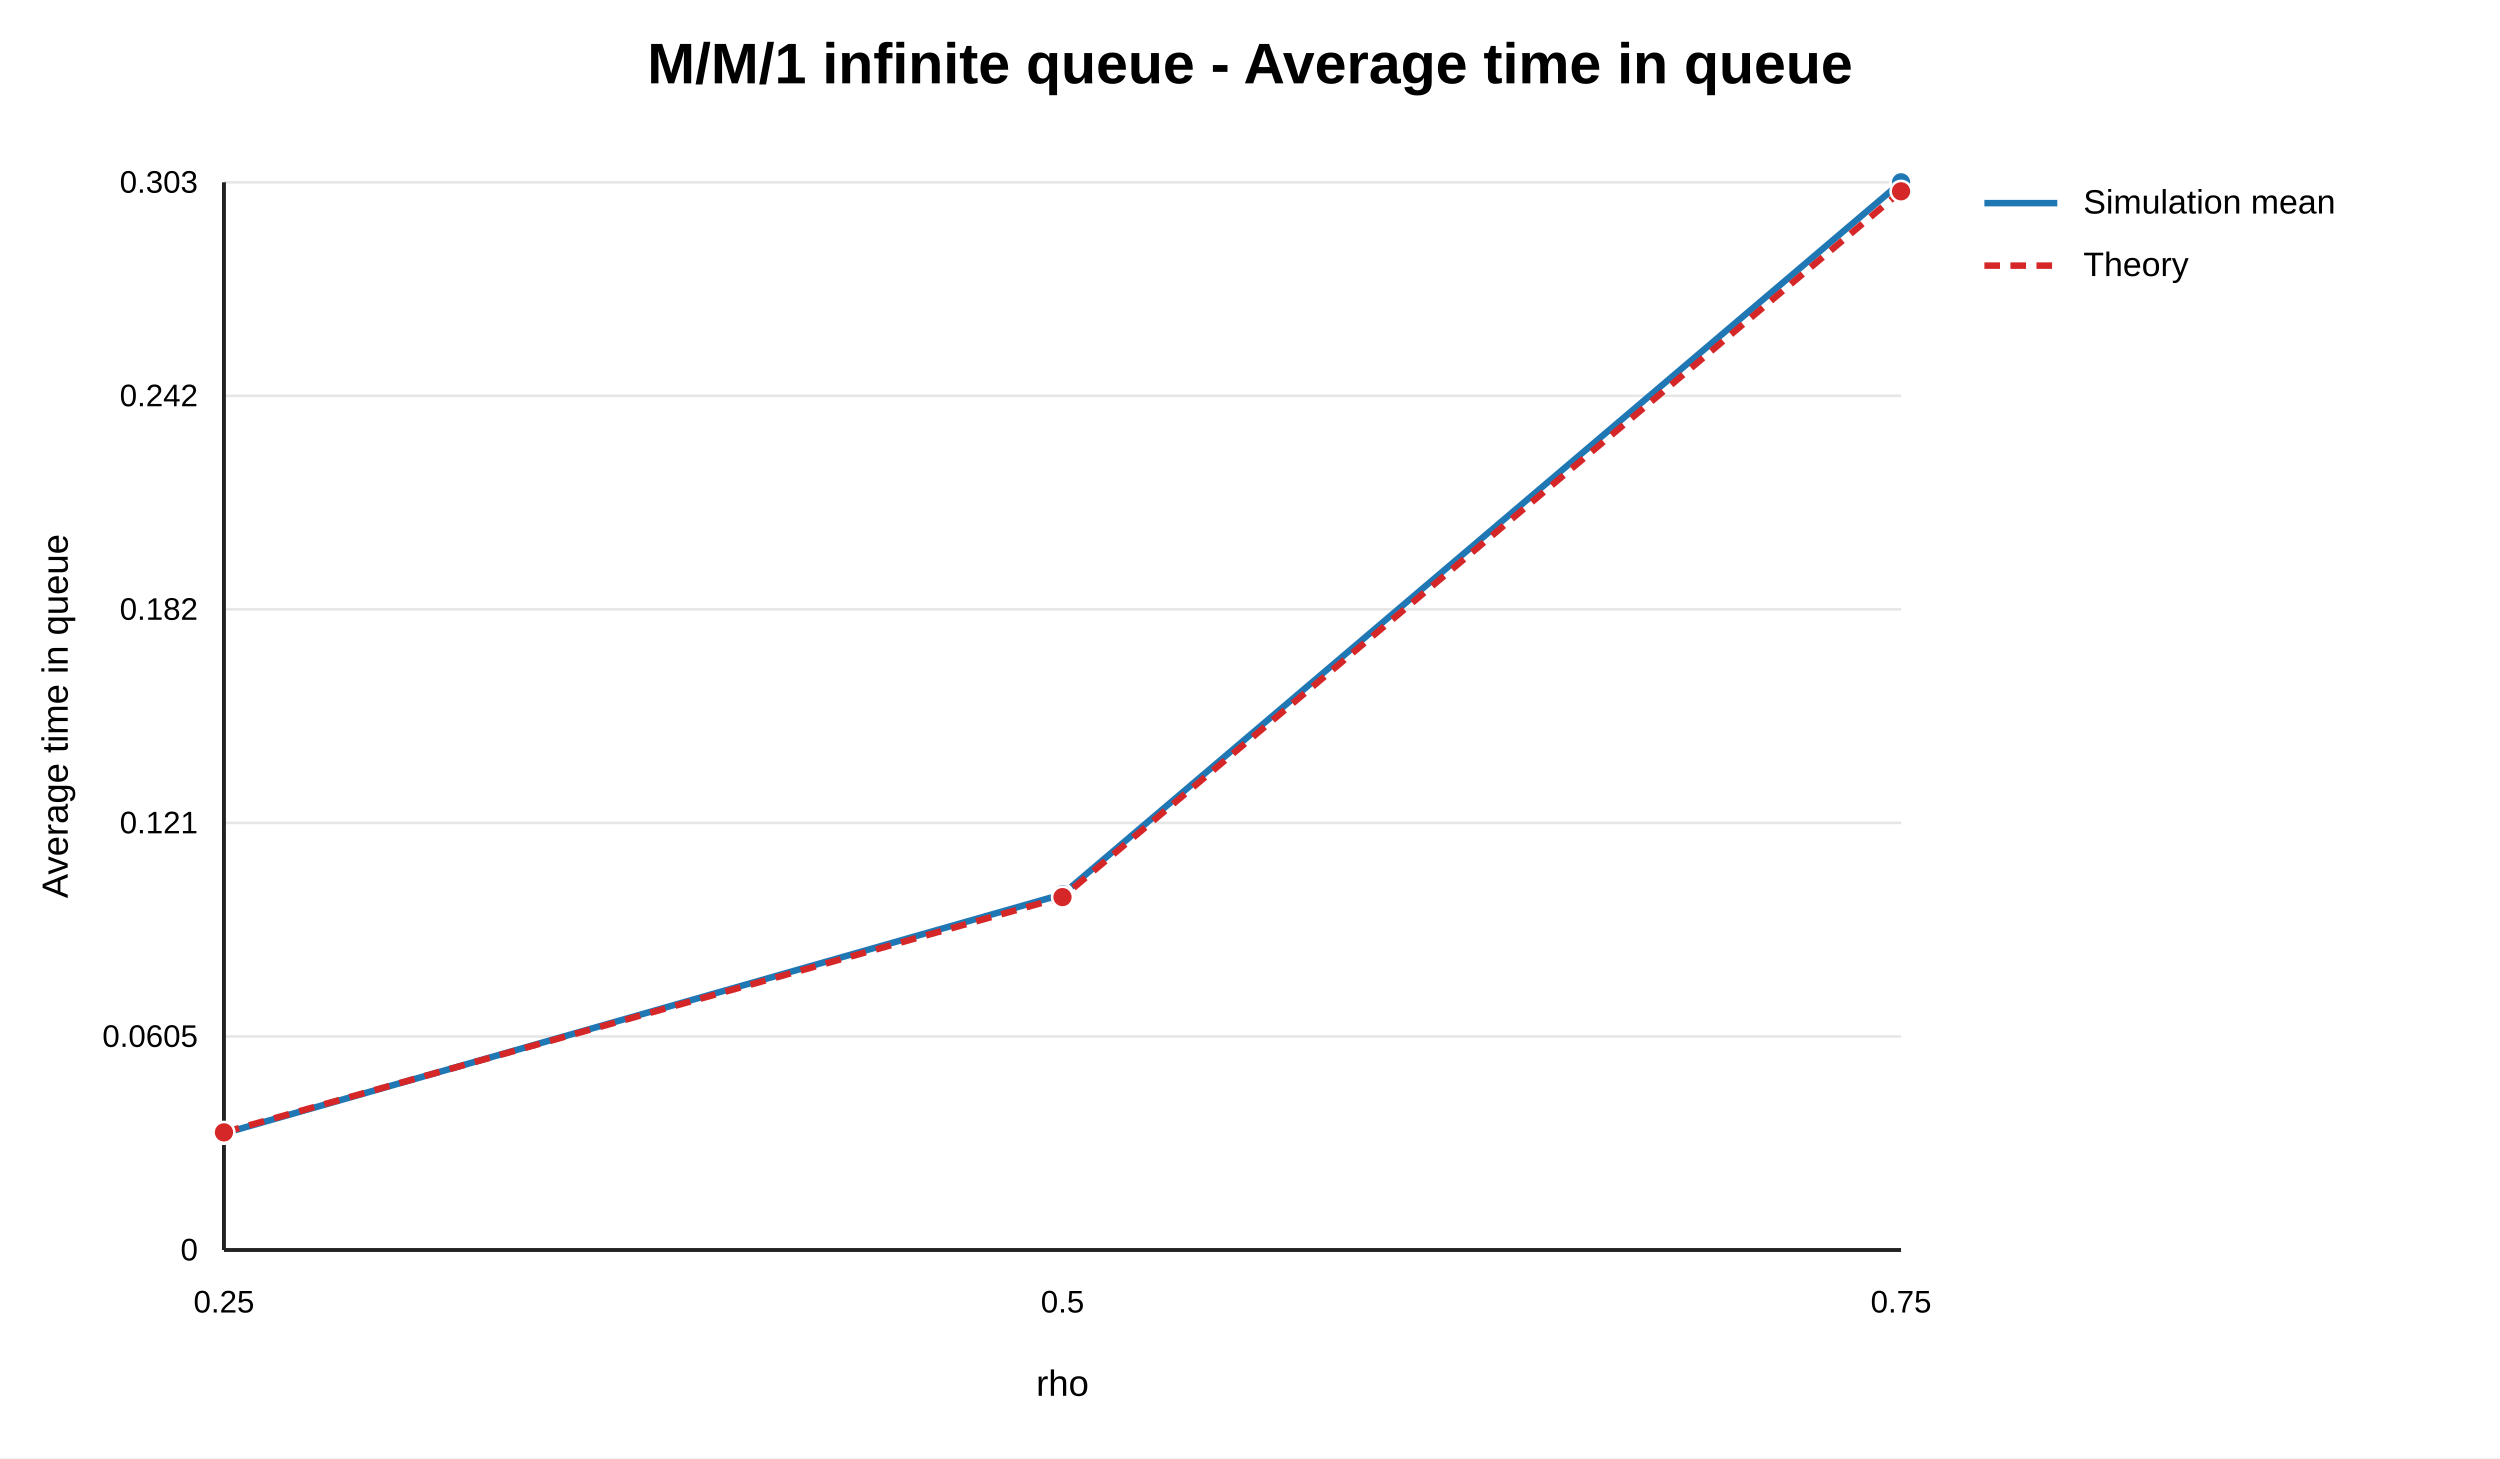
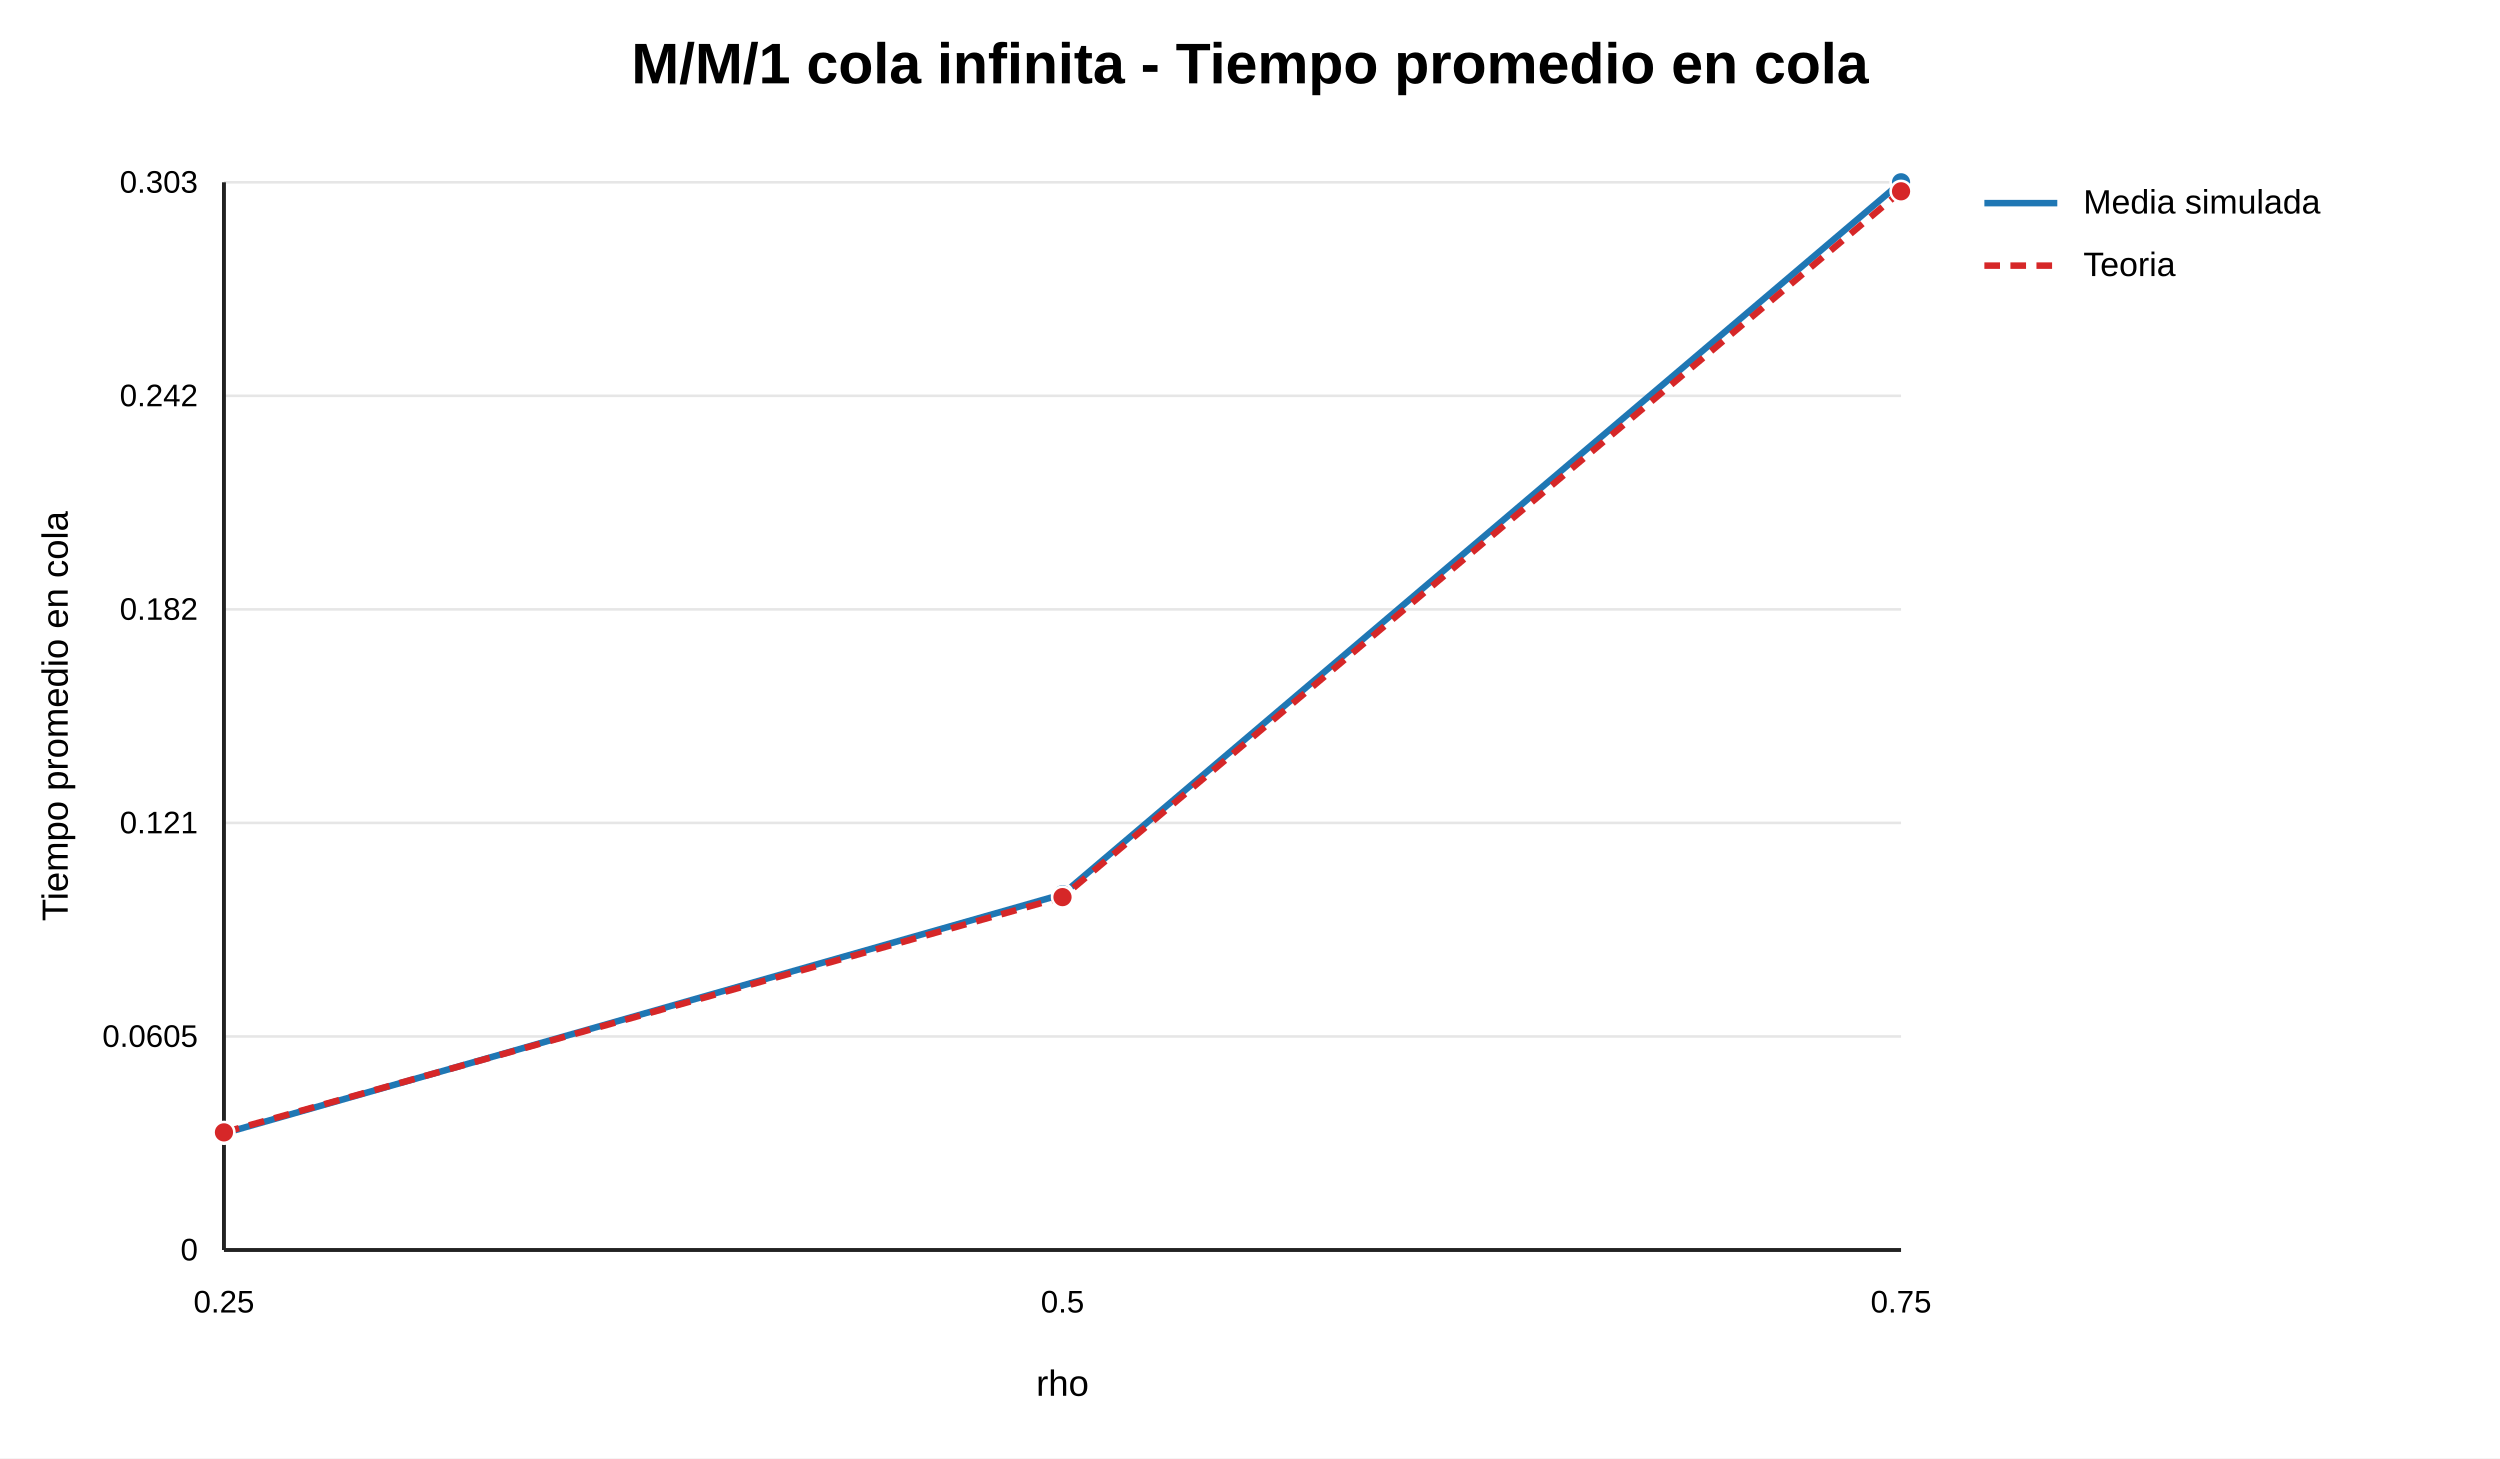
<svg xmlns="http://www.w3.org/2000/svg" width="960" height="560" viewBox="0 0 960 560">
  <rect width="100%" height="100%" fill="#ffffff" />
-   <text x="480.0" y="32" text-anchor="middle" font-family="Arial" font-size="22" font-weight="700">M/M/1 infinite queue - Average time in queue</text>
+   <text x="480.0" y="32" text-anchor="middle" font-family="Arial" font-size="22" font-weight="700">M/M/1 cola infinita - Tiempo promedio en cola</text>
  <line x1="86" y1="480.00" x2="730" y2="480.00" stroke="#e6e6e6" stroke-width="1" />
  <text x="76" y="484.00" text-anchor="end" font-family="Arial" font-size="12">0</text>
  <line x1="86" y1="398.00" x2="730" y2="398.00" stroke="#e6e6e6" stroke-width="1" />
  <text x="76" y="402.00" text-anchor="end" font-family="Arial" font-size="12">0.0605</text>
  <line x1="86" y1="316.00" x2="730" y2="316.00" stroke="#e6e6e6" stroke-width="1" />
  <text x="76" y="320.00" text-anchor="end" font-family="Arial" font-size="12">0.121</text>
  <line x1="86" y1="234.00" x2="730" y2="234.00" stroke="#e6e6e6" stroke-width="1" />
  <text x="76" y="238.00" text-anchor="end" font-family="Arial" font-size="12">0.182</text>
  <line x1="86" y1="152.00" x2="730" y2="152.00" stroke="#e6e6e6" stroke-width="1" />
  <text x="76" y="156.00" text-anchor="end" font-family="Arial" font-size="12">0.242</text>
  <line x1="86" y1="70.00" x2="730" y2="70.00" stroke="#e6e6e6" stroke-width="1" />
  <text x="76" y="74.00" text-anchor="end" font-family="Arial" font-size="12">0.303</text>
  <line x1="86" y1="480" x2="730" y2="480" stroke="#222" stroke-width="1.5" />
  <line x1="86" y1="70" x2="86" y2="480" stroke="#222" stroke-width="1.5" />
  <text x="86.00" y="504" text-anchor="middle" font-family="Arial" font-size="12">0.25</text>
  <text x="408.00" y="504" text-anchor="middle" font-family="Arial" font-size="12">0.5</text>
  <text x="730.00" y="504" text-anchor="middle" font-family="Arial" font-size="12">0.75</text>
  <text x="408.0" y="536" text-anchor="middle" font-family="Arial" font-size="14">rho</text>
-   <text x="26" y="275.0" text-anchor="middle" font-family="Arial" font-size="14" transform="rotate(-90 26 275.0)">Average time in queue</text>
+   <text x="26" y="275.0" text-anchor="middle" font-family="Arial" font-size="14" transform="rotate(-90 26 275.0)">Tiempo promedio en cola</text>
  <polyline points="86.00,435.20 408.00,343.40 730.00,70.00" fill="none" stroke="#1f77b4" stroke-width="2.5" />
  <circle cx="86.00" cy="435.20" r="4" fill="#1f77b4" stroke="#fff" stroke-width="1" />
  <circle cx="408.00" cy="343.40" r="4" fill="#1f77b4" stroke="#fff" stroke-width="1" />
  <circle cx="730.00" cy="70.00" r="4" fill="#1f77b4" stroke="#fff" stroke-width="1" />
  <polyline points="86.00,434.83 408.00,344.49 730.00,73.46" fill="none" stroke="#d62728" stroke-width="2.5" stroke-dasharray="6 4" />
  <circle cx="86.00" cy="434.83" r="4" fill="#d62728" stroke="#fff" stroke-width="1" />
  <circle cx="408.00" cy="344.49" r="4" fill="#d62728" stroke="#fff" stroke-width="1" />
  <circle cx="730.00" cy="73.46" r="4" fill="#d62728" stroke="#fff" stroke-width="1" />
  <line x1="762" y1="78" x2="790" y2="78" stroke="#1f77b4" stroke-width="2.5" />
-   <text x="800" y="82" font-family="Arial" font-size="13">Simulation mean</text>
+   <text x="800" y="82" font-family="Arial" font-size="13">Media simulada</text>
  <line x1="762" y1="102" x2="790" y2="102" stroke="#d62728" stroke-width="2.5" stroke-dasharray="6 4" />
-   <text x="800" y="106" font-family="Arial" font-size="13">Theory</text>
+   <text x="800" y="106" font-family="Arial" font-size="13">Teoria</text>
</svg>
